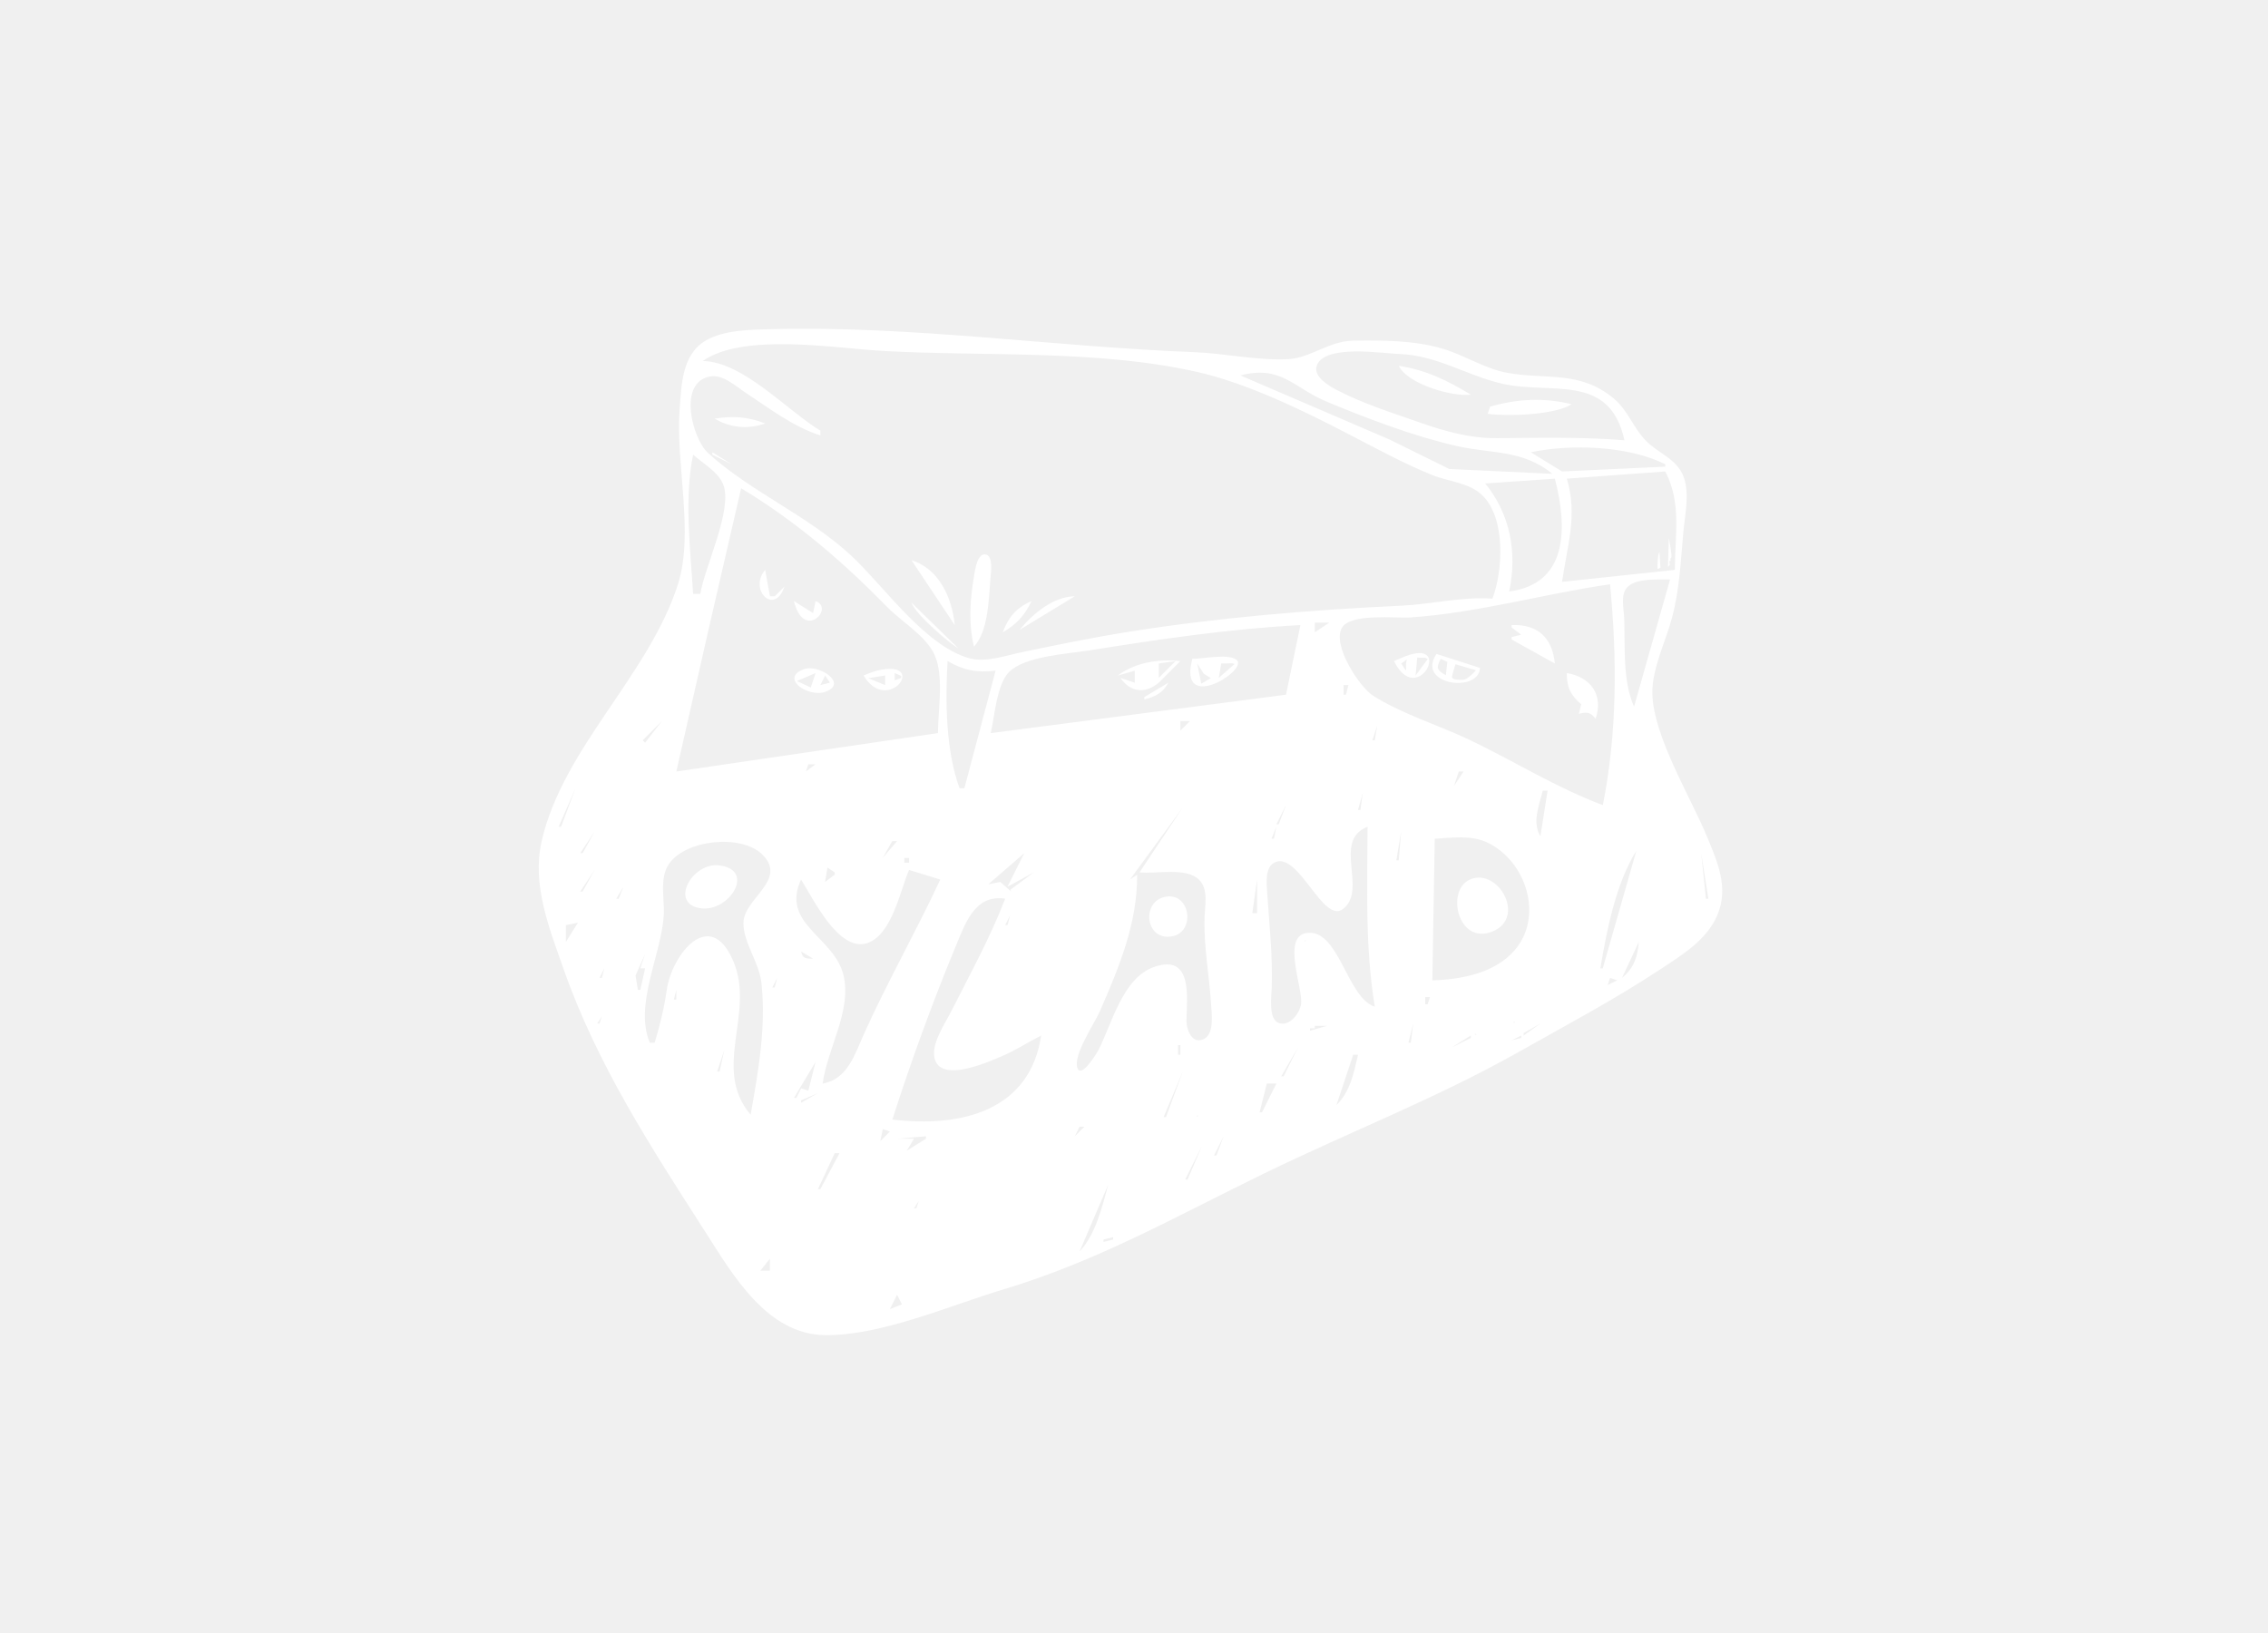
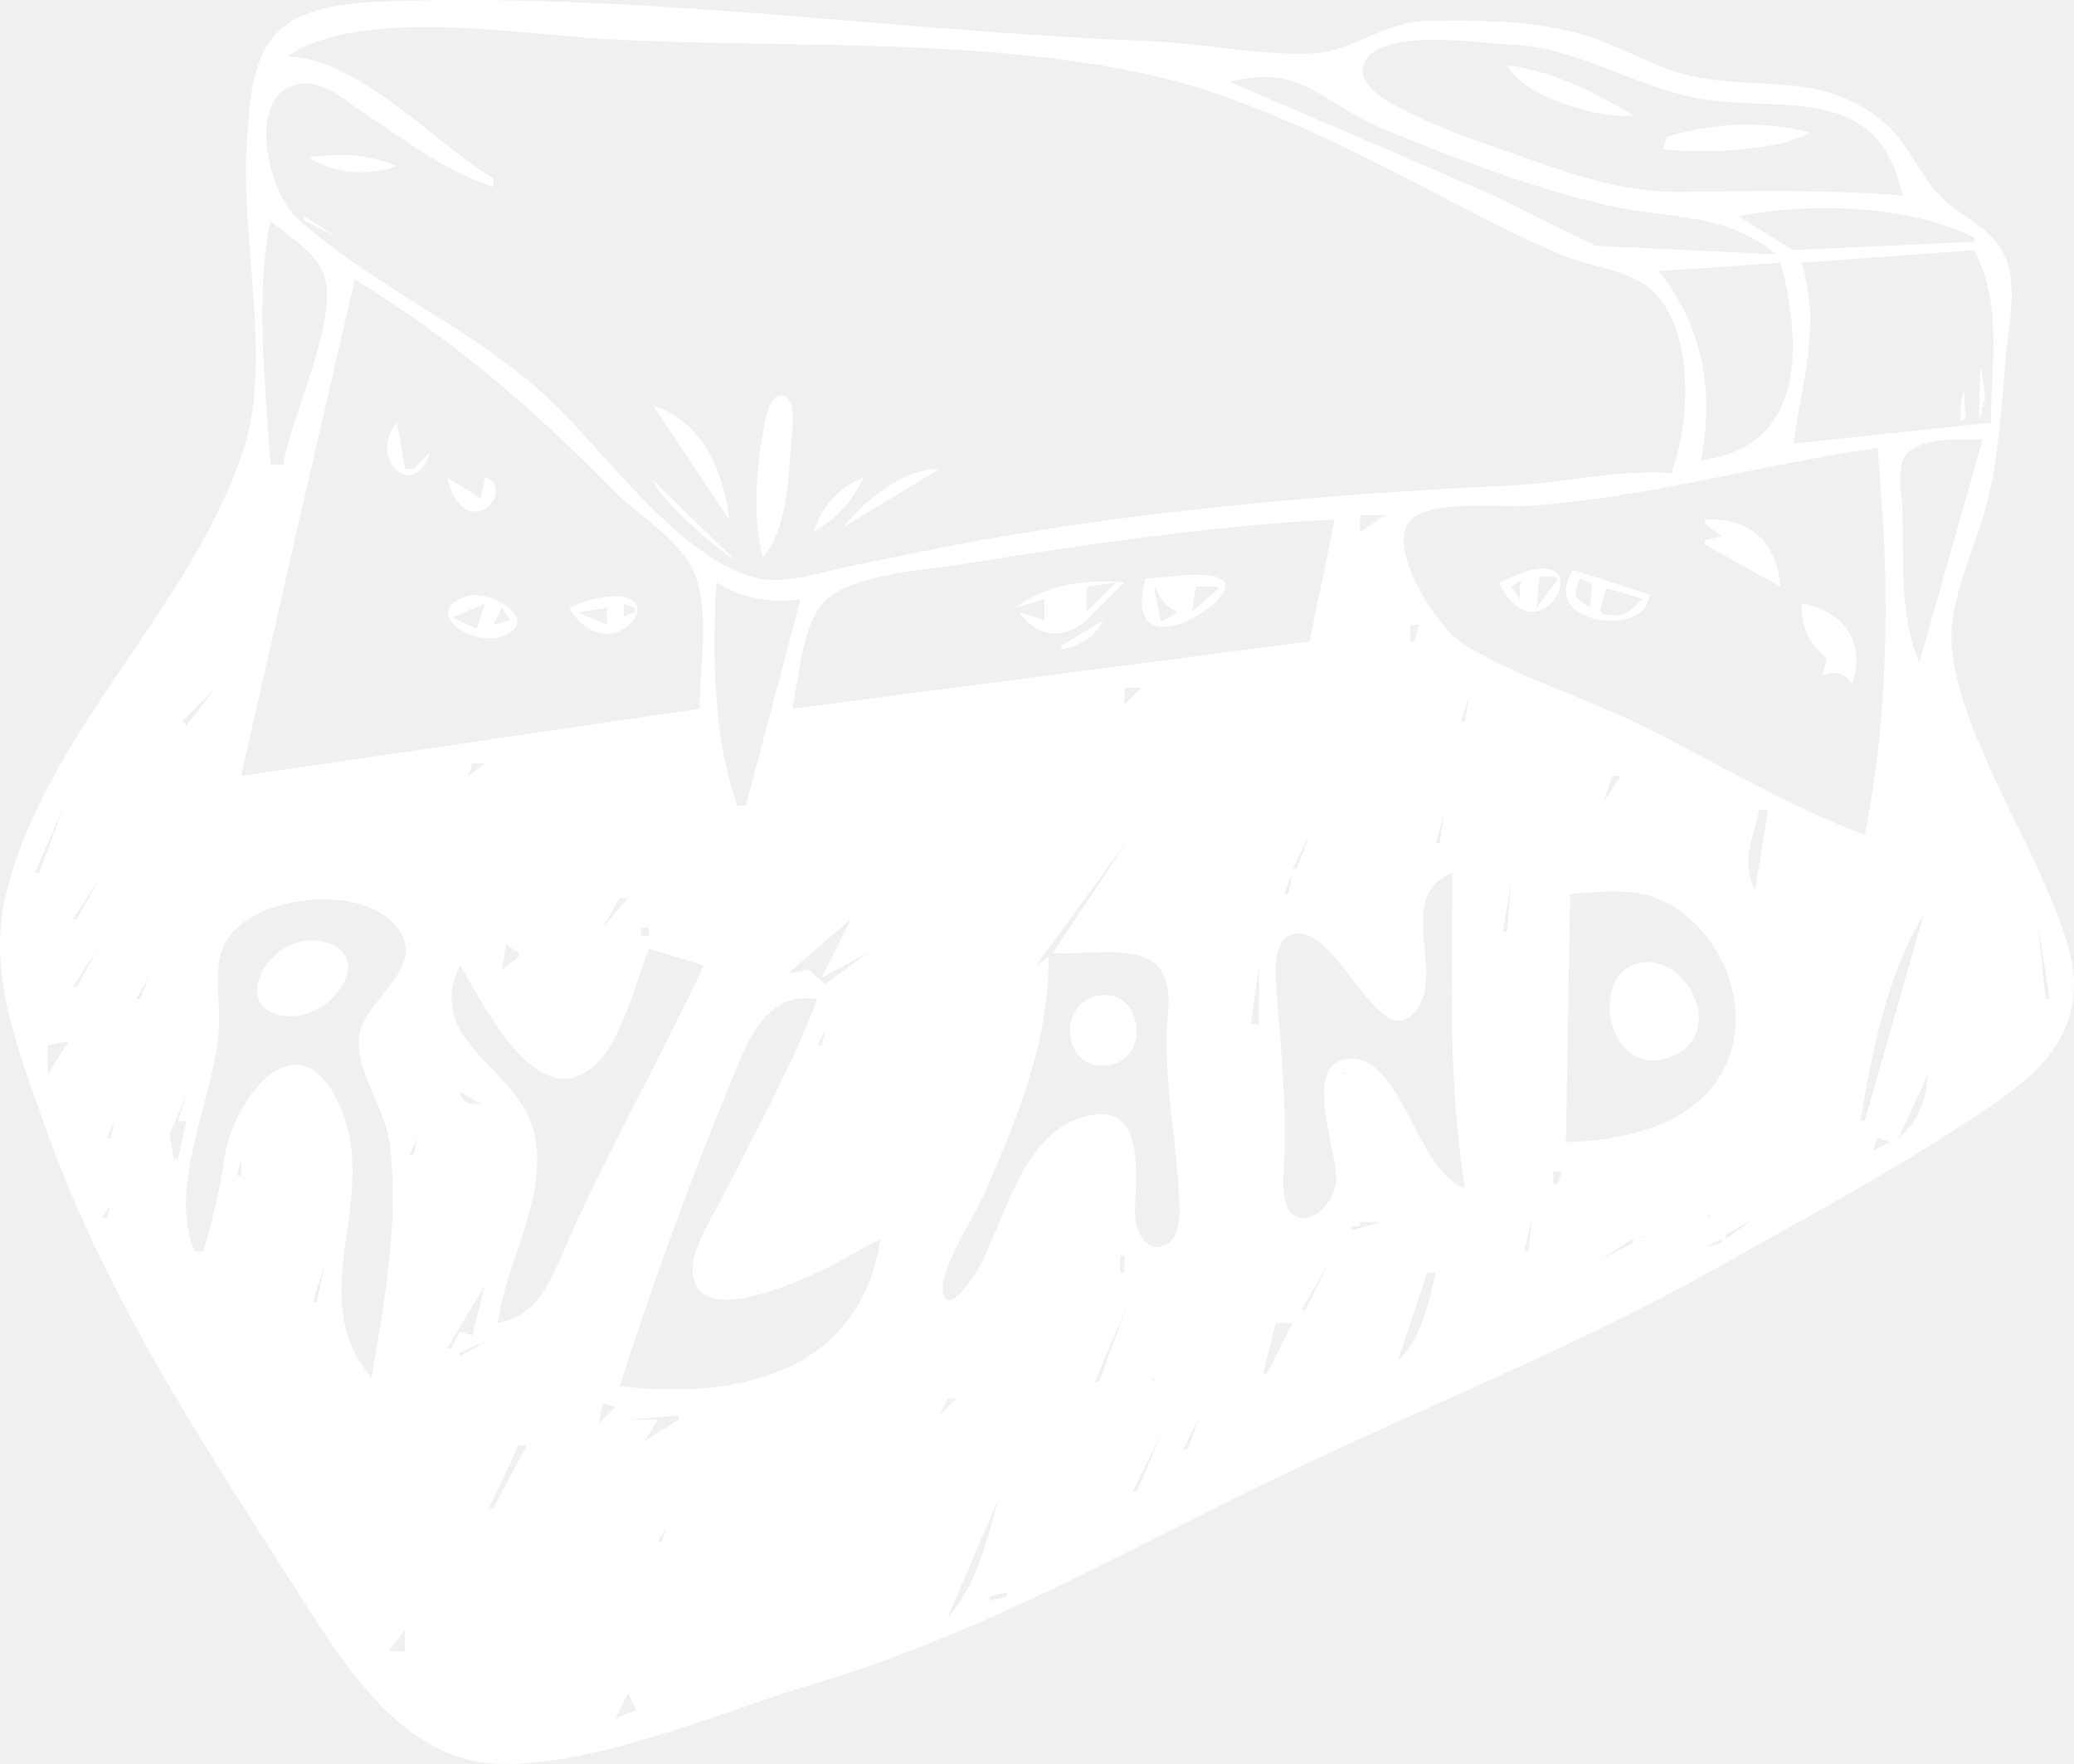
- <svg xmlns="http://www.w3.org/2000/svg" version="1.1" id="ryland-bed-svg" viewBox="-5 -32 250 180" xmlnsSvg="http://www.w3.org/2000/svg">
-   <path id="path848" style="fill:#FFF" d="m 177.925,28.855 c -0.22,0.323 -0.207,1.351 -0.223,1.644 -0.029,0.513 0.328,-0.104 0.328,0.147 m 0.009,-0.73 c 0.03,0.152 0.061,0.304 0.091,0.456 m 0.821,-3.101 c 0.049,0.274 0.379,1.978 0.274,2.189 -0.019,0.038 -0.072,0.053 -0.091,0.091 -0.028,0.055 0.042,0.231 0,0.274 -0.021,0.022 -0.07,-0.021 -0.091,0 -0.073,0.073 0.048,0.36 0,0.456 -0.065,0.13 -0.182,0.111 -0.182,0.274 M 80.135,4.279 c -2.304,0.058 -5.321,0.067 -7.354,1.265 -2.619,1.543 -2.655,4.858 -2.864,7.544 -0.461,5.935 1.615,13.675 -0.187,19.315 -3.206,10.033 -12.668,18.024 -15.022,28.31 -1.096,4.789 0.819,9.551 2.387,14.023 3.743,10.673 9.664,19.7 15.685,29.104 3.021,4.718 6.784,11.265 13.191,11.327 6.178,0.06 13.663,-3.247 19.563,-5.018 10.498,-3.15 19.082,-8.072 28.84,-12.819 9.273,-4.511 19.055,-8.313 28.046,-13.384 5.241,-2.956 10.583,-5.791 15.609,-9.109 2.364,-1.561 5.083,-3.205 6.254,-5.924 1.315,-3.051 0.04,-5.902 -1.135,-8.73 -1.817,-4.375 -5.905,-11.025 -6.012,-15.732 -0.061,-2.693 1.476,-5.758 2.165,-8.345 0.848,-3.182 0.96,-6.273 1.259,-9.525 0.177,-1.922 0.717,-4.192 0.01,-6.056 -0.744,-1.964 -2.793,-2.552 -4.154,-3.953 -1.387,-1.427 -1.959,-3.325 -3.532,-4.645 -3.737,-3.136 -7.485,-2.042 -11.788,-2.843 -2.468,-0.459 -4.723,-1.965 -7.144,-2.671 -3.115,-0.909 -6.565,-0.906 -9.79,-0.865 -2.657,0.034 -4.711,1.913 -7.178,2.042 -3.321,0.173 -7.014,-0.646 -10.381,-0.775 -15.416,-0.591 -31.027,-2.925 -46.47,-2.535 M 159.51,33.989 c -3.334,-0.245 -6.719,0.621 -10.054,0.775 -10.038,0.465 -20.235,1.314 -30.163,2.896 -3.907,0.623 -7.768,1.426 -11.642,2.226 -1.791,0.37 -4.001,1.178 -5.821,0.665 -4.91,-1.385 -9.37,-7.921 -12.965,-11.271 -4.8,-4.474 -11.055,-7.009 -15.826,-11.355 -1.724,-1.571 -3.38,-7.843 0.27,-8.43 1.412,-0.227 2.828,1.098 3.915,1.815 2.577,1.701 5.24,3.74 8.202,4.687 v -0.529 c -3.676,-2.23 -8.556,-7.623 -12.965,-7.673 4.468,-3.15 14.618,-1.406 19.868,-1.113 11.224,0.627 23.641,-0.171 34.637,2.316 5.438,1.23 11.466,4.151 16.404,6.706 3.044,1.575 6.359,3.396 9.525,4.667 1.807,0.725 4.118,0.828 5.554,2.272 2.538,2.552 2.223,8.292 1.061,11.346 m 14.552,-17.463 c -4.667,-0.372 -9.345,-0.272 -14.023,-0.228 -2.957,0.028 -5.696,-0.733 -8.467,-1.705 -3.09,-1.084 -6.349,-2.1 -9.255,-3.626 -0.829,-0.436 -2.566,-1.444 -2.177,-2.635 0.791,-2.418 7.221,-1.379 9.051,-1.317 4.208,0.142 7.413,2.353 11.377,3.274 5.405,1.256 11.846,-1.265 13.494,6.237 M 149.192,8.325 c 0.941,1.999 5.867,3.432 7.938,3.175 -2.609,-1.565 -4.907,-2.712 -7.938,-3.175 m 16.933,11.906 -11.377,-0.539 -6.615,-3.259 -16.404,-7.05 c 4.535,-1.176 5.816,1.353 9.527,2.896 4.502,1.872 9.527,3.789 14.286,4.877 3.852,0.881 7.311,0.388 10.583,3.075 m -6.879,-7.408 -0.265,0.794 c 2.201,0.288 7.401,0.137 9.26,-1.058 -3.045,-0.757 -5.992,-0.599 -8.996,0.265 m -85.46,1.323 c 1.723,1.027 3.667,1.196 5.556,0.529 -1.827,-0.735 -3.623,-0.857 -5.556,-0.529 m 104.775,5.027 v 0.265 l -11.377,0.529 -3.44,-2.117 c 4.448,-0.933 10.766,-0.714 14.817,1.323 M 73.521,17.85 v 0.265 l 2.117,1.058 -2.117,-1.323 m -2.117,0.265 c 1.065,0.965 2.766,1.895 3.313,3.277 1.091,2.756 -2.041,9.056 -2.519,12.069 h -0.794 c -0.298,-4.848 -1.002,-10.57 0,-15.346 m 107.156,1.852 c 1.819,3.447 1.059,7.095 1.058,10.848 l -12.435,1.323 c 0.572,-4.02 1.744,-7.325 0.529,-11.377 l 10.848,-0.794 m -12.171,0.794 c 1.416,5.405 1.451,11.597 -5.027,12.435 0.888,-4.266 0.132,-8.487 -2.646,-11.906 l 7.673,-0.529 m -93.663,0.265 0.265,0.265 -0.265,-0.265 m 3.969,0.794 c 6.063,3.653 11.208,8.086 16.14,13.125 1.586,1.621 4.201,3.119 5.168,5.21 1.083,2.341 0.388,6.115 0.388,8.653 l -28.84,4.233 3.543,-15.61 3.601,-15.61 m 25.665,17.462 c 1.613,-1.753 1.632,-5.377 1.827,-7.671 0.048,-0.558 0.312,-2.364 -0.561,-2.501 -0.883,-0.139 -1.138,1.67 -1.232,2.216 -0.458,2.639 -0.667,5.341 -0.034,7.956 m -6.879,-9.525 4.762,7.144 c -0.29,-2.964 -1.713,-6.218 -4.762,-7.144 m -14.023,2.91 -1.058,1.058 h -0.529 l -0.529,-2.91 c -1.856,2.212 1.047,5.078 2.117,1.852 m 97.631,-0.794 -3.969,14.023 c -1.292,-2.907 -0.969,-6.651 -1.086,-9.779 -0.036,-0.977 -0.425,-2.514 0.287,-3.333 0.961,-1.105 3.447,-0.879 4.768,-0.911 m -6.615,0.529 c 0.78,8.152 0.8,16.278 -0.794,24.342 -5.029,-1.87 -9.718,-4.804 -14.552,-7.127 -3.504,-1.684 -7.431,-2.838 -10.736,-4.907 -1.555,-0.973 -4.595,-5.635 -3.47,-7.522 0.967,-1.622 5.936,-1.02 7.591,-1.134 7.452,-0.514 14.623,-2.592 21.96,-3.652 m -65.088,5.027 6.085,-3.704 c -2.383,0.03 -4.638,1.94 -6.085,3.704 m -24.871,-3.175 c 1.069,4.446 4.543,0.763 2.381,0 l -0.265,1.323 -2.117,-1.323 m 23.019,3.44 c 1.502,-0.849 2.432,-1.886 3.175,-3.44 -1.658,0.718 -2.547,1.758 -3.175,3.44 m -10.054,-3.175 5.292,4.763 -5.292,-4.763 m -9.26,1.587 0.265,0.265 -0.265,-0.265 m 55.298,0.529 -1.587,1.058 v -1.058 h 1.587 m 20.108,0.265 v 0.265 l 1.058,0.794 -1.058,0.265 v 0.265 l 4.763,2.646 c -0.27,-2.835 -1.893,-4.358 -4.763,-4.233 m -23.283,0 -1.587,7.673 -32.544,4.233 c 0.422,-1.847 0.652,-5.347 2.01,-6.727 1.738,-1.767 6.488,-2.011 8.838,-2.387 7.676,-1.227 15.515,-2.39 23.283,-2.792 m 2.381,1.852 -0.529,0.794 0.529,-0.794 m 24.871,0.529 -1.058,-0.265 1.058,0.265 m -16.933,1.587 c 2.502,5.1 6.34,-2.151 1.71,-0.689 -0.584,0.184 -1.147,0.45 -1.71,0.689 m 3.175,-1.058 -0.265,0.265 0.265,-0.265 m -25.4,0.794 c -1.607,5.946 5.708,1.589 4.986,0.254 -0.697,-0.942 -3.913,-0.196 -4.986,-0.254 m 25.949,0.028 -1.343,1.824 0.177,-1.971 0.884,0.014 m -33.869,1.958 1.852,-0.529 v 1.323 L 118.5,42.721 c 1.139,1.618 2.719,1.781 4.233,0.529 l 2.381,-2.381 c -2.26,-0.267 -5.048,0.153 -6.879,1.587 m -18.785,-1.587 c 1.792,1.028 3.249,1.295 5.292,1.058 l -3.44,12.965 h -0.529 c -1.528,-4.146 -1.581,-9.636 -1.323,-14.023 m 25.135,0 -1.852,1.852 v -1.587 l 1.852,-0.265 m 6.5,0.322 -1.737,1.53 0.265,-1.587 1.231,-0.023 m 20.729,-0.241 -0.265,0.265 0.265,-0.265 m 1.773,-0.79 c -2.321,3.406 4.692,4.363 4.79,1.541 m -31.17,-0.486 0.724,1.128 0.782,0.483 -1.056,0.611 m 22.568,-2.221 v 0.794 l -0.529,-0.794 0.616,-0.436 m -66.426,1.052 c -2.791,0.984 0.513,3.263 2.455,2.46 2.359,-0.976 -0.912,-3.004 -2.455,-2.46 m 6.543,0.706 c 2.647,4.395 7.071,-1.582 1.876,-0.622 -0.657,0.121 -1.26,0.371 -1.876,0.622 m -5.292,-0.265 -0.529,1.587 -1.528,-0.714 2.057,-0.873 m 69.641,-1.232 -0.158,1.464 c 0,0 -0.76,-0.375 -0.871,-0.739 -0.107,-0.353 0.303,-1.064 0.303,-1.064 m -83.203,1.571 -1.852,2.91 1.852,-2.91 m 23.726,0.322 v 0.221 l -0.707,0.25 v -0.794 l 0.621,0.272 m 73.462,-0.272 c -0.025,1.545 0.419,2.436 1.587,3.44 l -0.265,1.058 c 0.888,-0.247 1.259,-0.19 1.852,0.529 0.896,-2.596 -0.536,-4.596 -3.175,-5.027 m -81.756,0.265 0.529,0.794 -1.058,0.265 0.529,-1.058 m 6.615,0 v 1.058 l -1.852,-0.761 1.852,-0.298 m 31.221,0.794 -2.646,1.587 v 0.265 c 1.207,-0.324 2.045,-0.723 2.646,-1.852 m 33.908,-1.371 c 0,0 -0.903,1.042 -1.415,1.049 -0.572,0.008 -1.081,10e-4 -1.223,-0.246 -0.067,-0.116 0.381,-1.464 0.381,-1.464 m -88.272,2.296 -3.44,4.498 3.44,-4.498 m 76.465,0 -0.265,1.058 h -0.265 v -1.058 h 0.529 m 26.723,1.323 -1.058,-0.794 1.058,0.794 m -102.394,2.646 -1.852,2.381 -0.265,-0.265 2.117,-2.117 m 58.208,0 -1.058,1.058 v -1.058 h 1.058 m 20.637,0.529 -0.265,1.587 h -0.265 l 0.529,-1.587 m -29.192,0.97 -0.088,0.176 0.088,-0.176 m -32.72,3.263 -1.058,0.794 0.265,-0.794 h 0.794 m 37.571,0 -0.794,1.323 0.794,-1.323 m -30.692,0.529 -0.529,0.529 0.529,-0.529 m 41.275,0 -0.529,0.794 0.529,-0.794 m -52.123,0.265 -0.265,0.265 0.265,-0.265 m 75.406,0 -1.058,1.587 0.529,-1.587 h 0.529 m -65.352,0.265 -2.91,2.381 2.91,-2.381 m 7.408,0 -1.058,1.852 1.058,-1.852 m -20.108,0.529 -0.265,0.265 0.265,-0.265 m -19.844,1.058 -1.587,4.233 h -0.265 l 1.852,-4.233 m 107.156,0.265 -0.794,5.027 c -0.933,-1.567 -0.148,-3.383 0.265,-5.027 h 0.529 m -28.31,0.265 -0.265,0.265 0.265,-0.265 m 7.938,0 -0.265,1.852 h -0.265 l 0.529,-1.852 m -8.731,0.265 -0.529,0.529 0.529,-0.529 m 18.521,0 -0.529,0.794 0.529,-0.794 m -18.08,0.441 -0.088,0.176 0.088,-0.176 m -45.42,0.617 -1.323,1.323 1.323,-1.323 m 10.231,0.176 -0.088,0.176 0.088,-0.176 m 35.013,-0.176 -0.794,2.117 h -0.265 l 1.058,-2.117 m -11.377,0.265 -4.763,7.144 c 1.866,0.214 5.154,-0.612 6.582,0.837 1.036,1.051 0.618,2.872 0.582,4.19 -0.09,3.252 0.525,6.307 0.723,9.525 0.063,1.027 0.369,3.192 -0.748,3.797 -1.309,0.709 -1.973,-0.971 -1.967,-1.963 0.015,-2.441 0.794,-7.478 -3.572,-5.955 -3.458,1.207 -4.632,6.217 -6.121,9.143 -0.145,0.286 -1.891,3.205 -2.326,2 -0.511,-1.414 1.883,-4.907 2.459,-6.228 2.119,-4.86 4.152,-9.676 4.124,-15.081 l -0.794,0.529 5.821,-7.938 m 4.233,0.794 -0.265,0.265 0.265,-0.265 m 6.085,1.323 -0.265,1.323 h -0.265 l 0.529,-1.323 m 10.054,0 c -0.013,6.784 -0.293,13.099 0.794,19.844 -3.107,-1.02 -3.96,-8.723 -7.563,-8.118 -2.706,0.455 -0.296,6.202 -0.561,7.827 -0.165,1.011 -1.23,2.486 -2.441,2.087 -1.199,-0.395 -0.819,-2.981 -0.79,-3.913 0.11,-3.512 -0.261,-6.823 -0.491,-10.318 -0.068,-1.029 -0.333,-3.027 0.905,-3.515 2.614,-1.029 5.264,6.895 7.46,5.163 2.728,-2.151 -1.24,-7.518 2.686,-9.056 m 35.454,0 0.265,1.058 -0.265,-1.058 m -124.707,0.441 -0.088,0.176 0.088,-0.176 m 22.578,-0.176 -0.529,0.529 0.529,-0.529 m -18.521,0.265 -1.323,2.381 h -0.265 l 1.587,-2.381 m 88.9,0 -0.265,3.175 h -0.265 l 0.529,-3.175 m 3.44,16.404 0.265,-15.61 c 1.936,-0.106 4.006,-0.437 5.818,0.427 4.233,2.018 6.25,8.124 2.962,11.894 -2.181,2.502 -5.882,3.202 -9.045,3.289 m -75.142,14.817 c -4.337,-5.121 0.535,-11.14 -1.91,-16.925 -2.571,-6.084 -6.784,-0.72 -7.339,3.166 -0.282,1.976 -0.748,3.914 -1.335,5.821 h -0.529 c -1.758,-4.131 1.255,-9.678 1.533,-14.023 0.115,-1.802 -0.51,-4.095 0.572,-5.685 1.835,-2.697 7.977,-3.311 10.274,-1.061 2.885,2.826 -2.019,4.835 -2.062,7.543 -0.034,2.147 1.736,4.369 1.982,6.611 0.535,4.88 -0.342,9.762 -1.187,14.552 m 16.14,-30.163 -1.587,1.852 1.058,-1.852 h 0.529 m 33.337,0 -0.529,0.529 0.529,-0.529 m 7.938,0 -0.265,0.265 0.265,-0.265 m -0.529,1.058 -0.529,0.794 0.529,-0.794 m 40.746,0 -3.704,12.965 h -0.265 c 0.693,-4.167 1.713,-9.357 3.969,-12.965 m -67.469,0.265 -1.852,3.704 2.91,-1.587 -2.591,1.916 0.762,1.792 2.888,-1.856 -2.819,0.913 -1.943,-1.707 -1.323,0.265 3.969,-3.44 m 74.612,0 0.794,5.027 h -0.265 l -0.529,-5.027 m -87.313,0.529 v 0.529 h -0.529 v -0.529 h 0.529 m 38.365,0.265 -0.265,0.265 0.265,-0.265 m -72.849,0.441 -0.088,0.176 0.088,-0.176 m 13.564,0.116 c -3.014,-0.37 -5.561,4.26 -2.034,4.729 3.147,0.419 6.083,-4.231 2.034,-4.729 m 58.755,-0.293 -0.265,0.265 0.265,-0.265 m 43.921,0 -1.587,4.233 1.587,-4.233 m -48.948,0.265 -0.265,0.265 0.265,-0.265 m -41.804,0.265 0.794,0.529 v 0.265 l -1.058,0.794 0.265,-1.587 m 14.287,0 -0.265,0.265 0.265,-0.265 m -39.952,0.265 -1.323,2.381 h -0.265 l 1.587,-2.381 m 38.1,1.058 c -2.665,5.729 -5.771,11.174 -8.373,16.933 -1.044,2.312 -1.813,5.069 -4.592,5.556 0.5,-3.826 3.213,-7.979 2.307,-11.906 -0.988,-4.284 -6.969,-5.64 -4.689,-10.584 1.31,2.033 4.148,8.097 7.34,6.991 2.676,-0.928 3.578,-5.748 4.566,-8.049 l 3.44,1.058 m 21.696,-0.794 0.265,0.265 -0.265,-0.265 m -55.827,0.265 -0.265,0.265 0.265,-0.265 m 92.555,0.511 c -2.741,1.149 -1.385,7.253 2.407,5.761 3.812,-1.501 0.692,-7.059 -2.407,-5.761 m -23.498,0.018 v 3.704 h -0.529 l 0.529,-3.704 m -69.585,0.265 -0.265,0.265 0.265,-0.265 m 1.323,0 -0.265,0.265 0.265,-0.265 m -1.587,0.529 -0.529,1.323 h -0.265 l 0.794,-1.323 M 105.8,67.062 c -1.657,4.302 -3.877,8.325 -5.958,12.435 -0.698,1.379 -2.371,3.772 -1.755,5.394 0.915,2.41 5.952,0.126 7.449,-0.517 1.466,-0.629 2.812,-1.51 4.233,-2.232 -1.241,8.286 -8.784,10.178 -16.404,9.26 2.058,-6.437 4.482,-13.074 7.072,-19.315 1.056,-2.544 2.121,-5.517 5.363,-5.027 m 17.55,-0.186 c -2.595,0.601 -2.068,4.932 0.911,4.323 2.561,-0.523 1.945,-4.985 -0.911,-4.323 m -59.089,-0.079 -0.265,0.265 0.265,-0.265 m 42.069,2.117 -0.265,1.058 H 105.8 l 0.529,-1.058 m -47.625,0.794 -1.323,2.117 v -1.852 l 1.323,-0.265 m 3.704,0.529 -2.117,3.44 2.117,-3.44 m 48.948,0.529 -0.265,0.265 0.265,-0.265 m 40.393,0.441 -0.088,0.176 0.088,-0.176 m 24.165,0.088 -0.265,0.265 0.265,-0.265 m -109.273,0.265 -0.265,0.265 0.265,-0.265 m 72.231,0.088 c 0.205,0 0.042,0.132 -0.088,0.088 l 0.088,-0.088 m 12.435,0.176 0.794,1.323 -0.794,-1.323 m 24.342,0 c -0.149,1.695 -0.529,2.849 -1.852,3.969 l 1.852,-3.969 m 2.646,0 -0.529,0.794 0.529,-0.794 m -112.007,0.441 -0.088,0.176 0.088,-0.176 m 100.894,0.353 -0.265,0.265 0.265,-0.265 m -82.55,1.058 c -0.792,-0.017 -1.15,0.014 -1.323,-0.794 l 1.323,0.794 m -18.521,-0.529 -0.529,1.587 h 0.529 l -0.529,2.381 h -0.265 l -0.265,-1.587 1.058,-2.381 m 42.069,0 -0.529,0.794 0.529,-0.794 m -48.154,1.587 -0.265,0.265 0.265,-0.265 m 1.587,0 -0.265,1.058 h -0.265 l 0.529,-1.058 m 19.05,1.058 -0.265,1.058 h -0.265 l 0.529,-1.058 m 87.577,0 -1.058,2.117 1.058,-2.117 m 5.027,0.265 -1.058,0.529 0.265,-0.794 0.794,0.265 m -112.183,0 -0.265,0.265 0.265,-0.265 m 60.06,0.265 -0.529,0.529 0.529,-0.529 m -60.325,0.265 -0.265,0.265 0.265,-0.265 m 89.165,0.265 -0.265,0.265 0.265,-0.265 m -80.433,0.265 v 1.058 h -0.265 l 0.265,-1.058 m -9.26,0.794 -0.265,0.265 0.265,-0.265 m 92.34,0 -0.265,0.794 h -0.265 v -0.794 h 0.529 m -89.694,0.794 -0.265,0.265 0.265,-0.265 m -1.587,1.323 -0.265,0.794 h -0.265 l 0.529,-0.794 m 79.904,1.058 -1.852,0.529 v -0.265 h 0.529 v -0.265 h -1.058 2.381 m 20.637,-0.441 c 0.205,0 0.042,0.132 -0.088,0.088 l 0.088,-0.088 m -21.96,0.176 v 0.265 h 0.794 l -0.794,-0.265 m 10.848,0 -0.265,2.117 H 150.25 l 0.529,-2.117 m 14.023,0 -1.852,1.323 v -0.265 l 1.852,-1.058 m -7.144,1.146 0.088,0.088 c -0.13,0.043 -0.293,-0.088 -0.088,-0.088 m -0.529,0.176 v 0.265 l -2.117,1.058 2.117,-1.323 m 5.556,0 v 0.265 l -1.058,0.265 1.058,-0.529 m -1.323,0.529 -0.265,0.265 0.265,-0.265 m -36.513,0.529 h 0.265 v 1.058 H 124.85 v -1.058 m 25.4,0 -0.265,0.265 0.265,-0.265 m -12.171,0.265 -1.587,3.175 h -0.265 l 1.852,-3.175 m -63.235,0.265 -0.529,2.381 h -0.265 l 0.794,-2.381 m 69.85,0.529 c -0.463,2.023 -0.858,4.054 -2.381,5.556 l 1.852,-5.556 h 0.529 m -75.671,0.794 -0.265,0.265 0.265,-0.265 m 15.875,0 -0.794,3.175 -0.794,-0.265 -0.529,1.058 h -0.265 l 2.381,-3.969 m 40.481,1.058 -1.852,5.027 h -0.265 l 2.117,-5.027 m 23.812,0 -0.529,0.794 0.529,-0.794 m -14.552,1.323 h 1.058 l -1.587,3.175 h -0.265 l 0.794,-3.175 m -60.854,0.529 1.058,1.587 -1.058,-1.587 m 11.377,0.529 -1.852,1.058 v -0.265 l 1.852,-0.794 m 1.587,0.794 -0.265,0.265 0.265,-0.265 m -3.704,0.529 -0.529,0.529 0.529,-0.529 m -9.084,0.441 -0.088,0.176 0.088,-0.176 m 53.005,0.705 c 0.205,0 0.042,0.132 -0.088,0.088 l 0.088,-0.088 m -3.704,0.441 -0.529,0.794 0.529,-0.794 m -8.731,0.794 -1.058,1.058 0.529,-1.058 h 0.529 m -21.431,0.529 -1.058,1.058 0.265,-1.323 0.794,0.265 m 29.633,-0.265 -0.265,0.265 0.265,-0.265 m 7.32,0.176 -0.088,0.176 0.088,-0.176 m -61.824,0.353 -0.529,0.794 0.529,-0.794 m 28.84,0.265 v 0.265 l -2.117,1.323 0.794,-1.323 h -1.852 l 3.175,-0.265 m 32.808,0 -0.794,2.117 h -0.265 l 1.058,-2.117 m -23.019,0.265 -0.265,0.265 0.265,-0.265 m 20.902,0.265 -0.265,0.265 0.265,-0.265 m -0.265,0.529 -1.587,3.704 h -0.265 l 1.852,-3.704 m -39.952,0.794 -2.117,3.969 h -0.265 l 1.852,-3.969 h 0.529 m -18.256,1.058 -0.265,0.265 0.265,-0.265 m 36.777,0.265 -0.529,0.529 0.529,-0.529 m -0.529,1.058 -1.852,2.91 1.852,-2.91 m 11.906,0.529 -0.265,0.265 0.265,-0.265 m -0.265,0.529 c -0.682,2.468 -1.384,5.508 -3.175,7.408 l 3.175,-7.408 m -32.015,0.794 -0.529,0.529 0.529,-0.529 m 41.451,0.441 -0.088,0.176 0.088,-0.176 m -54.151,0.353 -0.265,0.265 0.265,-0.265 m 23.812,0.265 -0.265,0.794 h -0.265 l 0.529,-0.794 m -17.198,0.794 -0.265,0.265 0.265,-0.265 m -0.265,0.529 -1.058,1.323 1.058,-1.323 m 38.894,2.646 v 0.265 l -1.058,0.265 v -0.265 l 1.058,-0.265 m -12.171,2.117 -0.265,0.265 0.265,-0.265 m -25.665,0.265 v 1.323 h -0.794 -0.265 l 1.058,-1.323 m 27.517,1.323 -0.265,0.265 0.265,-0.265 m -13.494,2.646 0.529,1.058 -1.323,0.529 z m 6.752,-71.247 c -0.856,-0.471 -4.664,-3.661 -5.172,-5.044" />
+ <svg xmlns="http://www.w3.org/2000/svg" version="1.1" id="ryland-bed-svg" viewBox="0 0 130.456 110.932" width="100%" height="100%" xmlnsSvg="http://www.w3.org/2000/svg">
+   <path id="path848" style="fill:#FFF" d="m 123.539,24.619 c -0.22,0.323 -0.207,1.351 -0.223,1.644 -0.029,0.513 0.328,-0.104 0.328,0.147 m 0.009,-0.73 c 0.03,0.152 0.061,0.304 0.091,0.456 m 0.821,-3.101 c 0.049,0.274 0.379,1.978 0.274,2.189 -0.019,0.038 -0.072,0.053 -0.091,0.091 -0.028,0.055 0.042,0.231 0,0.274 -0.021,0.022 -0.07,-0.021 -0.091,0 -0.073,0.073 0.048,0.36 0,0.456 -0.065,0.13 -0.182,0.111 -0.182,0.274 M 25.75,0.044 c -2.304,0.058 -5.321,0.067 -7.354,1.265 -2.619,1.543 -2.655,4.858 -2.864,7.544 -0.461,5.935 1.615,13.675 -0.187,19.315 -3.206,10.033 -12.668,18.024 -15.022,28.31 -1.096,4.789 0.819,9.551 2.387,14.023 3.743,10.673 9.664,19.7 15.685,29.104 3.021,4.718 6.784,11.265 13.191,11.327 6.178,0.06 13.663,-3.247 19.563,-5.018 10.498,-3.15 19.082,-8.072 28.84,-12.819 9.273,-4.511 19.055,-8.313 28.046,-13.384 5.241,-2.956 10.583,-5.791 15.609,-9.109 2.364,-1.561 5.083,-3.205 6.254,-5.924 1.315,-3.051 0.04,-5.902 -1.135,-8.73 -1.817,-4.375 -5.905,-11.025 -6.012,-15.732 -0.061,-2.693 1.476,-5.758 2.165,-8.345 0.848,-3.182 0.96,-6.273 1.259,-9.525 0.177,-1.922 0.717,-4.192 0.01,-6.056 -0.744,-1.964 -2.793,-2.552 -4.154,-3.953 -1.387,-1.427 -1.959,-3.325 -3.532,-4.645 -3.737,-3.136 -7.485,-2.042 -11.788,-2.843 -2.468,-0.459 -4.723,-1.965 -7.144,-2.671 -3.115,-0.909 -6.565,-0.906 -9.79,-0.865 -2.657,0.034 -4.711,1.913 -7.178,2.042 -3.321,0.173 -7.014,-0.646 -10.381,-0.775 -15.416,-0.591 -31.027,-2.925 -46.47,-2.535 M 105.125,29.754 c -3.334,-0.245 -6.719,0.621 -10.054,0.775 -10.038,0.465 -20.235,1.314 -30.163,2.896 -3.907,0.623 -7.768,1.426 -11.642,2.226 -1.791,0.37 -4.001,1.178 -5.821,0.665 -4.91,-1.385 -9.37,-7.921 -12.965,-11.271 -4.8,-4.474 -11.055,-7.009 -15.826,-11.355 -1.725,-1.571 -3.38,-7.843 0.27,-8.43 1.412,-0.227 2.828,1.098 3.915,1.815 2.577,1.701 5.24,3.74 8.202,4.687 v -0.529 c -3.676,-2.23 -8.556,-7.623 -12.965,-7.673 4.468,-3.15 14.618,-1.406 19.868,-1.113 11.224,0.627 23.641,-0.171 34.637,2.316 5.438,1.23 11.466,4.151 16.404,6.706 3.044,1.575 6.359,3.396 9.525,4.667 1.807,0.725 4.118,0.828 5.554,2.272 2.538,2.552 2.223,8.292 1.061,11.346 m 14.552,-17.463 c -4.667,-0.372 -9.345,-0.272 -14.023,-0.228 -2.957,0.028 -5.696,-0.733 -8.467,-1.705 -3.09,-1.084 -6.349,-2.1 -9.255,-3.626 -0.829,-0.436 -2.566,-1.444 -2.177,-2.635 0.791,-2.418 7.221,-1.379 9.051,-1.317 4.208,0.142 7.413,2.353 11.377,3.274 5.405,1.256 11.846,-1.265 13.494,6.237 M 94.806,4.089 c 0.941,1.999 5.867,3.432 7.938,3.175 -2.609,-1.565 -4.907,-2.712 -7.938,-3.175 m 16.933,11.906 -11.377,-0.539 -6.615,-3.259 -16.404,-7.05 c 4.535,-1.176 5.816,1.353 9.527,2.896 4.502,1.872 9.527,3.789 14.286,4.877 3.852,0.881 7.311,0.388 10.583,3.075 m -6.879,-7.408 -0.265,0.794 c 2.201,0.288 7.401,0.137 9.26,-1.058 -3.045,-0.757 -5.992,-0.599 -8.996,0.265 m -85.46,1.323 c 1.723,1.027 3.667,1.196 5.556,0.529 -1.827,-0.735 -3.623,-0.857 -5.556,-0.529 M 124.175,14.937 v 0.265 l -11.377,0.529 -3.44,-2.117 c 4.448,-0.933 10.766,-0.714 14.817,1.323 M 19.135,13.614 v 0.265 l 2.117,1.058 -2.117,-1.323 m -2.117,0.265 c 1.065,0.965 2.766,1.895 3.313,3.277 1.091,2.756 -2.041,9.056 -2.519,12.069 h -0.794 c -0.298,-4.848 -1.002,-10.57 0,-15.346 m 107.156,1.852 c 1.819,3.447 1.059,7.095 1.058,10.848 l -12.435,1.323 c 0.572,-4.02 1.744,-7.325 0.529,-11.377 l 10.848,-0.794 m -12.171,0.794 c 1.416,5.405 1.451,11.597 -5.027,12.435 0.888,-4.266 0.132,-8.487 -2.646,-11.906 l 7.673,-0.529 m -93.663,0.265 0.265,0.265 -0.265,-0.265 m 3.969,0.794 c 6.063,3.653 11.208,8.086 16.14,13.125 1.586,1.621 4.201,3.119 5.168,5.21 1.083,2.341 0.388,6.115 0.388,8.653 l -28.84,4.233 3.543,-15.61 3.601,-15.61 m 25.665,17.462 c 1.613,-1.753 1.632,-5.377 1.827,-7.671 0.048,-0.558 0.312,-2.364 -0.561,-2.501 -0.883,-0.139 -1.138,1.67 -1.232,2.216 -0.458,2.639 -0.667,5.341 -0.034,7.956 m -6.879,-9.525 4.763,7.144 c -0.29,-2.964 -1.713,-6.218 -4.763,-7.144 m -14.023,2.91 -1.058,1.058 h -0.529 l -0.529,-2.91 c -1.856,2.212 1.047,5.078 2.117,1.852 m 97.631,-0.794 -3.969,14.023 c -1.292,-2.907 -0.969,-6.651 -1.086,-9.779 -0.036,-0.977 -0.425,-2.514 0.287,-3.333 0.961,-1.105 3.447,-0.879 4.768,-0.911 m -6.615,0.529 c 0.78,8.152 0.8,16.278 -0.794,24.342 -5.029,-1.87 -9.718,-4.804 -14.552,-7.127 -3.504,-1.684 -7.431,-2.838 -10.736,-4.907 -1.555,-0.973 -4.595,-5.635 -3.47,-7.522 0.967,-1.622 5.936,-1.02 7.591,-1.134 7.452,-0.514 14.623,-2.592 21.96,-3.652 m -65.088,5.027 6.085,-3.704 c -2.383,0.03 -4.638,1.94 -6.085,3.704 m -24.871,-3.175 c 1.069,4.446 4.543,0.763 2.381,0 l -0.265,1.323 -2.117,-1.323 m 23.019,3.44 c 1.502,-0.849 2.432,-1.886 3.175,-3.44 -1.658,0.718 -2.547,1.758 -3.175,3.44 m -10.054,-3.175 5.292,4.763 -5.292,-4.763 m -9.26,1.587 0.265,0.265 -0.265,-0.265 m 55.298,0.529 -1.587,1.058 v -1.058 h 1.587 m 20.108,0.265 v 0.265 l 1.058,0.794 -1.058,0.265 v 0.265 l 4.763,2.646 c -0.27,-2.835 -1.893,-4.358 -4.763,-4.233 m -23.283,0 -1.587,7.673 -32.544,4.233 c 0.422,-1.847 0.652,-5.347 2.01,-6.727 1.738,-1.767 6.488,-2.011 8.838,-2.387 7.676,-1.227 15.515,-2.39 23.283,-2.792 m 2.381,1.852 -0.529,0.794 0.529,-0.794 m 24.871,0.529 -1.058,-0.265 1.058,0.265 m -16.933,1.587 c 2.502,5.1 6.34,-2.151 1.71,-0.689 -0.584,0.184 -1.147,0.45 -1.71,0.689 m 3.175,-1.058 -0.265,0.265 0.265,-0.265 m -25.4,0.794 c -1.607,5.946 5.708,1.589 4.986,0.254 -0.697,-0.942 -3.913,-0.196 -4.986,-0.254 m 25.949,0.028 -1.343,1.824 0.177,-1.971 0.884,0.014 m -33.869,1.958 1.852,-0.529 v 1.323 l -1.587,-0.529 c 1.139,1.618 2.719,1.781 4.233,0.529 l 2.381,-2.381 c -2.26,-0.267 -5.048,0.153 -6.879,1.587 m -18.785,-1.587 c 1.792,1.028 3.249,1.295 5.292,1.058 l -3.44,12.965 h -0.529 c -1.528,-4.146 -1.581,-9.636 -1.323,-14.023 m 25.135,0 -1.852,1.852 v -1.587 l 1.852,-0.265 m 6.5,0.322 -1.737,1.53 0.265,-1.587 1.231,-0.023 m 20.729,-0.241 -0.265,0.265 0.265,-0.265 m 1.773,-0.79 c -2.321,3.406 4.692,4.363 4.79,1.541 m -31.17,-0.486 0.724,1.128 0.782,0.483 -1.056,0.611 m 22.568,-2.221 v 0.794 l -0.529,-0.794 0.616,-0.436 m -66.426,1.052 c -2.791,0.984 0.513,3.263 2.455,2.46 2.359,-0.976 -0.912,-3.004 -2.455,-2.46 m 6.543,0.706 c 2.647,4.395 7.071,-1.582 1.876,-0.622 -0.657,0.121 -1.26,0.371 -1.876,0.622 m -5.292,-0.265 -0.529,1.587 -1.528,-0.714 2.057,-0.873 m 69.641,-1.232 -0.158,1.464 c 0,0 -0.76,-0.375 -0.871,-0.739 -0.107,-0.353 0.303,-1.064 0.303,-1.064 m -83.203,1.571 -1.852,2.91 1.852,-2.91 m 23.726,0.322 v 0.221 l -0.707,0.25 v -0.794 l 0.621,0.272 m 73.462,-0.272 c -0.025,1.545 0.419,2.436 1.587,3.44 l -0.265,1.058 c 0.888,-0.247 1.259,-0.19 1.852,0.529 0.896,-2.596 -0.536,-4.596 -3.175,-5.027 m -81.756,0.265 0.529,0.794 -1.058,0.265 0.529,-1.058 m 6.615,0 v 1.058 l -1.852,-0.761 1.852,-0.298 m 31.221,0.794 -2.646,1.587 v 0.265 c 1.207,-0.324 2.045,-0.723 2.646,-1.852 m 33.908,-1.371 c 0,0 -0.903,1.042 -1.415,1.049 -0.572,0.008 -1.081,10e-4 -1.223,-0.246 -0.067,-0.116 0.381,-1.464 0.381,-1.464 m -88.272,2.296 -3.44,4.498 3.44,-4.498 m 76.465,0 -0.265,1.058 h -0.265 v -1.058 h 0.529 m 26.723,1.323 -1.058,-0.794 1.058,0.794 m -102.394,2.646 -1.852,2.381 -0.265,-0.265 2.117,-2.117 m 58.208,0 -1.058,1.058 v -1.058 h 1.058 m 20.637,0.529 -0.265,1.587 h -0.265 l 0.529,-1.587 m -29.192,0.97 -0.088,0.176 0.088,-0.176 m -32.72,3.263 -1.058,0.794 0.265,-0.794 h 0.794 m 37.571,0 -0.794,1.323 0.794,-1.323 m -30.692,0.529 -0.529,0.529 0.529,-0.529 m 41.275,0 -0.529,0.794 0.529,-0.794 m -52.123,0.265 -0.265,0.265 0.265,-0.265 m 75.406,0 -1.058,1.587 0.529,-1.587 h 0.529 m -65.352,0.265 -2.91,2.381 2.91,-2.381 m 7.408,0 -1.058,1.852 1.058,-1.852 m -20.108,0.529 -0.265,0.265 0.265,-0.265 m -19.844,1.058 -1.587,4.233 h -0.265 l 1.852,-4.233 m 107.156,0.265 -0.794,5.027 c -0.933,-1.567 -0.148,-3.383 0.265,-5.027 h 0.529 m -28.31,0.265 -0.265,0.265 0.265,-0.265 m 7.938,0 -0.265,1.852 h -0.265 l 0.529,-1.852 m -8.731,0.265 -0.529,0.529 0.529,-0.529 m 18.521,0 -0.529,0.794 0.529,-0.794 m -18.08,0.441 -0.088,0.176 0.088,-0.176 m -45.42,0.617 -1.323,1.323 1.323,-1.323 m 10.231,0.176 -0.088,0.176 0.088,-0.176 m 35.013,-0.176 -0.794,2.117 h -0.265 l 1.058,-2.117 m -11.377,0.265 -4.763,7.144 c 1.866,0.214 5.154,-0.612 6.582,0.837 1.036,1.051 0.618,2.872 0.582,4.19 -0.09,3.252 0.525,6.307 0.723,9.525 0.063,1.027 0.369,3.192 -0.748,3.797 -1.309,0.709 -1.973,-0.971 -1.967,-1.963 0.015,-2.441 0.794,-7.478 -3.572,-5.955 -3.458,1.207 -4.632,6.217 -6.121,9.143 -0.145,0.286 -1.891,3.205 -2.326,2 -0.511,-1.414 1.883,-4.907 2.459,-6.228 2.119,-4.86 4.152,-9.676 4.124,-15.081 l -0.794,0.529 5.821,-7.938 m 4.233,0.794 -0.265,0.265 0.265,-0.265 m 6.085,1.323 -0.265,1.323 h -0.265 l 0.529,-1.323 m 10.054,0 c -0.013,6.784 -0.293,13.099 0.794,19.844 -3.107,-1.02 -3.96,-8.723 -7.563,-8.118 -2.706,0.455 -0.296,6.202 -0.561,7.827 -0.165,1.011 -1.23,2.486 -2.441,2.087 -1.199,-0.395 -0.819,-2.981 -0.79,-3.913 0.11,-3.512 -0.261,-6.823 -0.491,-10.318 -0.068,-1.029 -0.333,-3.027 0.905,-3.515 2.614,-1.029 5.264,6.895 7.46,5.163 2.728,-2.151 -1.24,-7.518 2.686,-9.056 m 35.454,0 0.265,1.058 -0.265,-1.058 m -124.707,0.441 -0.088,0.176 0.088,-0.176 m 22.578,-0.176 -0.529,0.529 0.529,-0.529 m -18.521,0.265 -1.323,2.381 h -0.265 l 1.587,-2.381 m 88.9,0 -0.265,3.175 h -0.265 l 0.529,-3.175 m 3.44,16.404 0.265,-15.61 c 1.936,-0.106 4.006,-0.437 5.818,0.427 4.233,2.018 6.25,8.124 2.962,11.894 -2.181,2.502 -5.882,3.202 -9.045,3.289 m -75.142,14.817 c -4.337,-5.121 0.535,-11.14 -1.91,-16.925 -2.571,-6.084 -6.784,-0.72 -7.339,3.166 -0.282,1.976 -0.748,3.914 -1.335,5.821 h -0.529 c -1.758,-4.131 1.255,-9.678 1.533,-14.023 0.115,-1.802 -0.51,-4.095 0.572,-5.685 1.835,-2.697 7.977,-3.311 10.274,-1.061 2.885,2.826 -2.019,4.835 -2.062,7.543 -0.034,2.147 1.736,4.369 1.982,6.611 0.535,4.88 -0.342,9.762 -1.187,14.552 m 16.14,-30.162 -1.587,1.852 1.058,-1.852 h 0.529 m 33.337,0 -0.529,0.529 0.529,-0.529 m 7.938,0 -0.265,0.265 0.265,-0.265 m -0.529,1.058 -0.529,0.794 0.529,-0.794 m 40.746,0 -3.704,12.965 h -0.265 c 0.693,-4.167 1.713,-9.357 3.969,-12.965 m -67.469,0.265 -1.852,3.704 2.91,-1.587 -2.591,1.916 0.762,1.792 2.888,-1.856 -2.819,0.913 -1.943,-1.707 -1.323,0.265 3.969,-3.44 m 74.613,0 0.794,5.027 H 128.673 l -0.529,-5.027 m -87.313,0.529 v 0.529 h -0.529 v -0.529 h 0.529 m 38.365,0.265 -0.265,0.265 0.265,-0.265 m -72.849,0.441 -0.088,0.176 0.088,-0.176 m 13.564,0.116 c -3.014,-0.37 -5.561,4.26 -2.034,4.729 3.147,0.419 6.083,-4.231 2.034,-4.729 m 58.755,-0.293 -0.265,0.265 0.265,-0.265 m 43.921,0 -1.587,4.233 1.587,-4.233 m -48.948,0.265 -0.265,0.265 0.265,-0.265 m -41.804,0.265 0.794,0.529 v 0.265 l -1.058,0.794 0.265,-1.587 m 14.287,0 -0.265,0.265 0.265,-0.265 m -39.952,0.265 -1.323,2.381 h -0.265 l 1.587,-2.381 m 38.1,1.058 c -2.665,5.729 -5.771,11.174 -8.373,16.933 -1.044,2.312 -1.813,5.069 -4.592,5.556 0.5,-3.826 3.213,-7.979 2.307,-11.906 -0.988,-4.284 -6.969,-5.64 -4.689,-10.584 1.31,2.033 4.148,8.097 7.34,6.991 2.676,-0.928 3.578,-5.748 4.566,-8.049 l 3.44,1.058 m 21.696,-0.794 0.265,0.265 -0.265,-0.265 m -55.827,0.265 -0.265,0.265 0.265,-0.265 m 92.555,0.511 c -2.741,1.149 -1.385,7.253 2.407,5.761 3.812,-1.501 0.692,-7.059 -2.407,-5.761 m -23.498,0.018 v 3.704 h -0.529 l 0.529,-3.704 m -69.585,0.265 -0.265,0.265 0.265,-0.265 m 1.323,0 -0.265,0.265 0.265,-0.265 m -1.587,0.529 -0.529,1.323 h -0.265 l 0.794,-1.323 m 42.069,1.323 c -1.657,4.302 -3.877,8.325 -5.958,12.435 -0.698,1.379 -2.371,3.772 -1.755,5.394 0.915,2.41 5.952,0.126 7.449,-0.517 1.466,-0.629 2.812,-1.51 4.233,-2.232 -1.241,8.286 -8.784,10.178 -16.404,9.26 2.058,-6.437 4.482,-13.074 7.072,-19.315 1.056,-2.544 2.121,-5.517 5.363,-5.027 m 17.55,-0.186 c -2.595,0.601 -2.068,4.932 0.911,4.323 2.561,-0.523 1.945,-4.985 -0.911,-4.323 m -59.089,-0.079 -0.265,0.265 0.265,-0.265 m 42.069,2.117 -0.265,1.058 h -0.265 l 0.529,-1.058 m -47.625,0.794 -1.323,2.117 v -1.852 l 1.323,-0.265 m 3.704,0.529 -2.117,3.44 2.117,-3.44 m 48.948,0.529 -0.265,0.265 0.265,-0.265 m 40.393,0.441 -0.088,0.176 0.088,-0.176 m 24.165,0.088 -0.265,0.265 0.265,-0.265 m -109.273,0.265 -0.265,0.265 0.265,-0.265 m 72.231,0.088 c 0.205,0 0.042,0.132 -0.088,0.088 l 0.088,-0.088 m 12.435,0.176 0.794,1.323 -0.794,-1.323 m 24.342,0 c -0.149,1.695 -0.529,2.849 -1.852,3.969 l 1.852,-3.969 m 2.646,0 -0.529,0.794 0.529,-0.794 m -112.007,0.441 -0.088,0.176 0.088,-0.176 m 100.894,0.353 -0.265,0.265 0.265,-0.265 m -82.55,1.058 c -0.792,-0.017 -1.15,0.014 -1.323,-0.794 l 1.323,0.794 m -18.521,-0.529 -0.529,1.587 h 0.529 l -0.529,2.381 h -0.265 l -0.265,-1.587 1.058,-2.381 m 42.069,0 -0.529,0.794 0.529,-0.794 m -48.154,1.587 -0.265,0.265 0.265,-0.265 m 1.587,0 -0.265,1.058 h -0.265 l 0.529,-1.058 m 19.05,1.058 -0.265,1.058 h -0.265 l 0.529,-1.058 m 87.577,0 -1.058,2.117 1.058,-2.117 m 5.027,0.265 -1.058,0.529 0.265,-0.794 0.794,0.265 m -112.183,0 -0.265,0.265 0.265,-0.265 m 60.06,0.265 -0.529,0.529 0.529,-0.529 m -60.325,0.265 -0.265,0.265 0.265,-0.265 m 89.165,0.265 -0.265,0.265 0.265,-0.265 m -80.433,0.265 v 1.058 h -0.265 l 0.265,-1.058 m -9.26,0.794 -0.265,0.265 0.265,-0.265 m 92.34,0 -0.265,0.794 h -0.265 v -0.794 h 0.529 m -89.694,0.794 -0.265,0.265 0.265,-0.265 m -1.587,1.323 -0.265,0.794 h -0.265 l 0.529,-0.794 m 79.904,1.058 -1.852,0.529 v -0.265 h 0.529 v -0.265 h -1.058 2.381 m 20.638,-0.441 c 0.205,0 0.042,0.132 -0.088,0.088 l 0.088,-0.088 m -21.96,0.176 v 0.265 h 0.794 l -0.794,-0.265 m 10.848,0 -0.265,2.117 h -0.265 l 0.529,-2.117 m 14.023,0 -1.852,1.323 v -0.265 l 1.852,-1.058 m -7.144,1.146 0.088,0.088 c -0.13,0.043 -0.293,-0.088 -0.088,-0.088 m -0.529,0.176 v 0.265 l -2.117,1.058 2.117,-1.323 m 5.556,0 v 0.265 l -1.058,0.265 1.058,-0.529 m -1.323,0.529 -0.265,0.265 0.265,-0.265 m -36.513,0.529 h 0.265 v 1.058 h -0.265 v -1.058 m 25.4,0 -0.265,0.265 0.265,-0.265 m -12.171,0.265 -1.587,3.175 h -0.265 l 1.852,-3.175 m -63.235,0.265 -0.529,2.381 h -0.265 l 0.794,-2.381 m 69.85,0.529 c -0.463,2.023 -0.858,4.054 -2.381,5.556 l 1.852,-5.556 h 0.529 m -75.671,0.794 -0.265,0.265 0.265,-0.265 m 15.875,0 -0.794,3.175 -0.794,-0.265 -0.529,1.058 h -0.265 l 2.381,-3.969 m 40.481,1.058 -1.852,5.027 h -0.265 l 2.117,-5.027 m 23.812,0 -0.529,0.794 0.529,-0.794 m -14.552,1.323 h 1.058 l -1.587,3.175 h -0.265 l 0.794,-3.175 m -60.854,0.529 1.058,1.587 -1.058,-1.587 m 11.377,0.529 -1.852,1.058 v -0.265 l 1.852,-0.794 m 1.587,0.794 -0.265,0.265 0.265,-0.265 m -3.704,0.529 -0.529,0.529 0.529,-0.529 m -9.084,0.441 -0.088,0.176 0.088,-0.176 m 53.005,0.705 c 0.205,0 0.042,0.132 -0.088,0.088 l 0.088,-0.088 m -3.704,0.441 -0.529,0.794 0.529,-0.794 m -8.731,0.794 -1.058,1.058 0.529,-1.058 h 0.529 m -21.431,0.529 -1.058,1.058 0.265,-1.323 0.794,0.265 m 29.633,-0.265 -0.265,0.265 0.265,-0.265 m 7.32,0.176 -0.088,0.176 0.088,-0.176 m -61.824,0.353 -0.529,0.794 0.529,-0.794 m 28.84,0.265 v 0.265 l -2.117,1.323 0.794,-1.323 h -1.852 l 3.175,-0.265 m 32.808,0 -0.794,2.117 h -0.265 l 1.058,-2.117 m -23.019,0.265 -0.265,0.265 0.265,-0.265 m 20.902,0.265 -0.265,0.265 0.265,-0.265 m -0.265,0.529 -1.587,3.704 h -0.265 l 1.852,-3.704 m -39.952,0.794 -2.117,3.969 h -0.265 l 1.852,-3.969 h 0.529 m -18.256,1.058 -0.265,0.265 0.265,-0.265 m 36.777,0.265 -0.529,0.529 0.529,-0.529 m -0.529,1.058 -1.852,2.91 1.852,-2.91 m 11.906,0.529 -0.265,0.265 0.265,-0.265 m -0.265,0.529 c -0.682,2.468 -1.384,5.508 -3.175,7.408 l 3.175,-7.408 m -32.015,0.794 -0.529,0.529 0.529,-0.529 m 41.451,0.441 -0.088,0.176 0.088,-0.176 m -54.151,0.353 -0.265,0.265 0.265,-0.265 m 23.812,0.265 -0.265,0.794 h -0.265 l 0.529,-0.794 m -17.198,0.794 -0.265,0.265 0.265,-0.265 m -0.265,0.529 -1.058,1.323 1.058,-1.323 m 38.894,2.646 v 0.265 l -1.058,0.265 v -0.265 l 1.058,-0.265 m -12.171,2.117 -0.265,0.265 0.265,-0.265 m -25.665,0.265 v 1.323 h -0.794 -0.265 l 1.058,-1.323 m 27.517,1.323 -0.265,0.265 0.265,-0.265 m -13.494,2.646 0.529,1.058 -1.323,0.529 z m 6.752,-71.247 c -0.856,-0.471 -4.664,-3.661 -5.172,-5.044" />
</svg>
